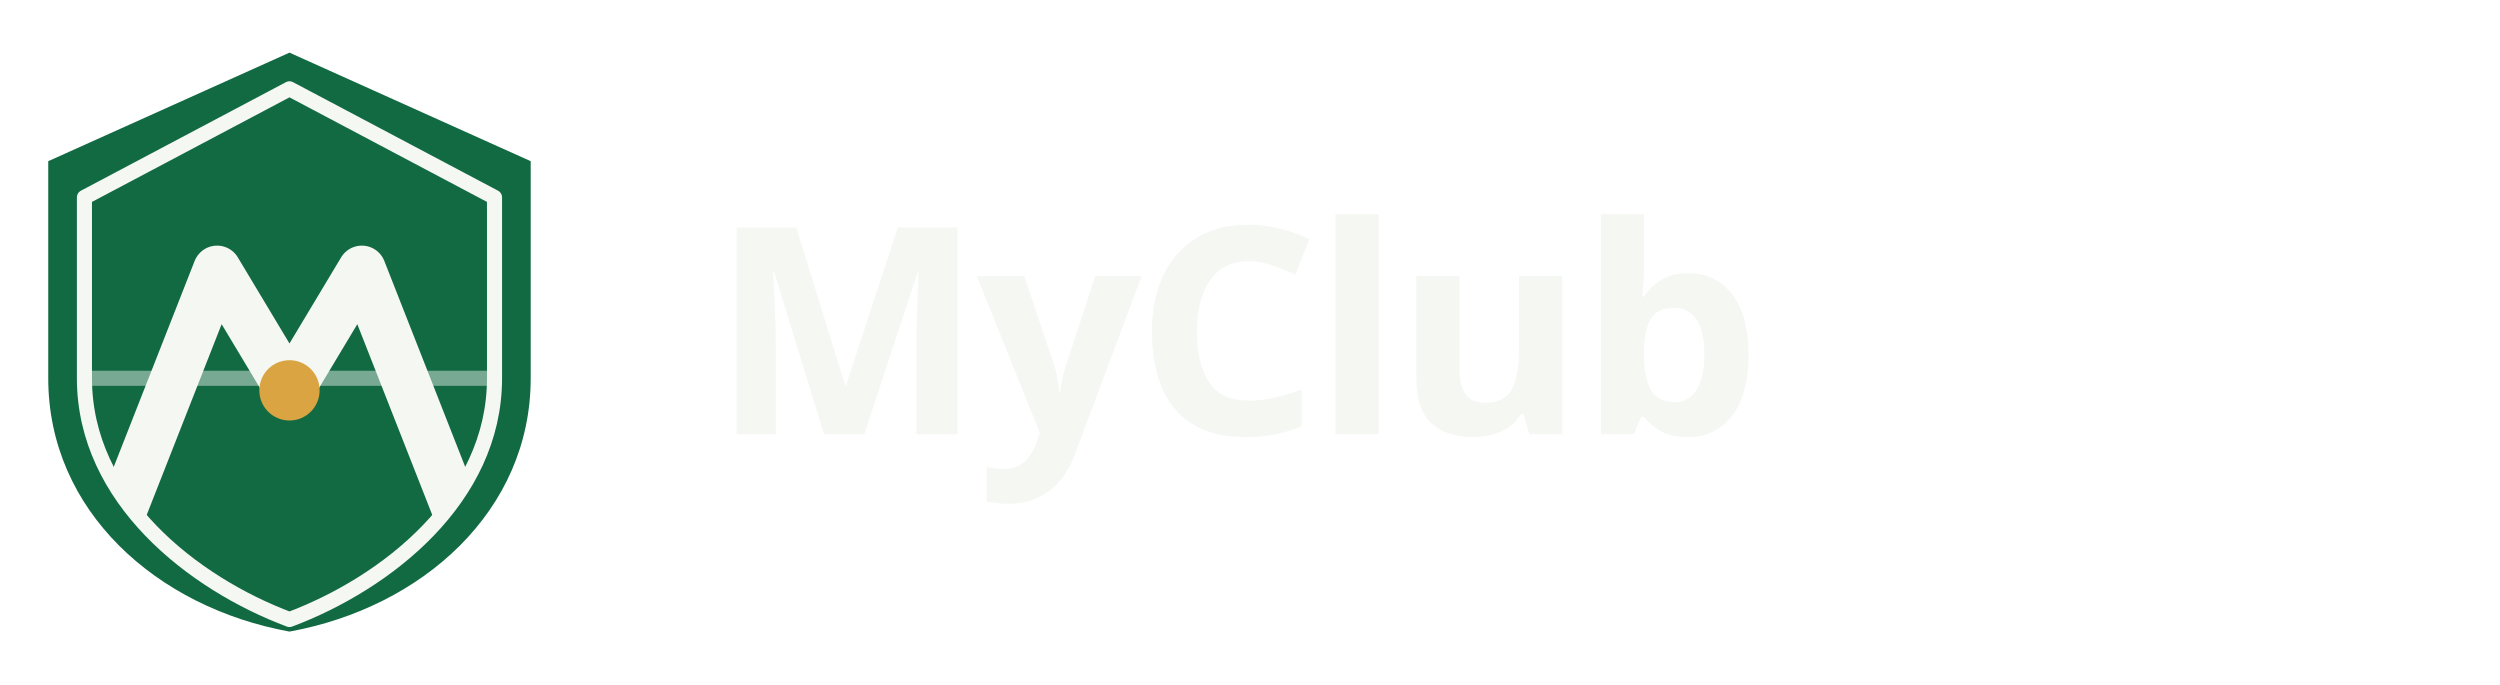
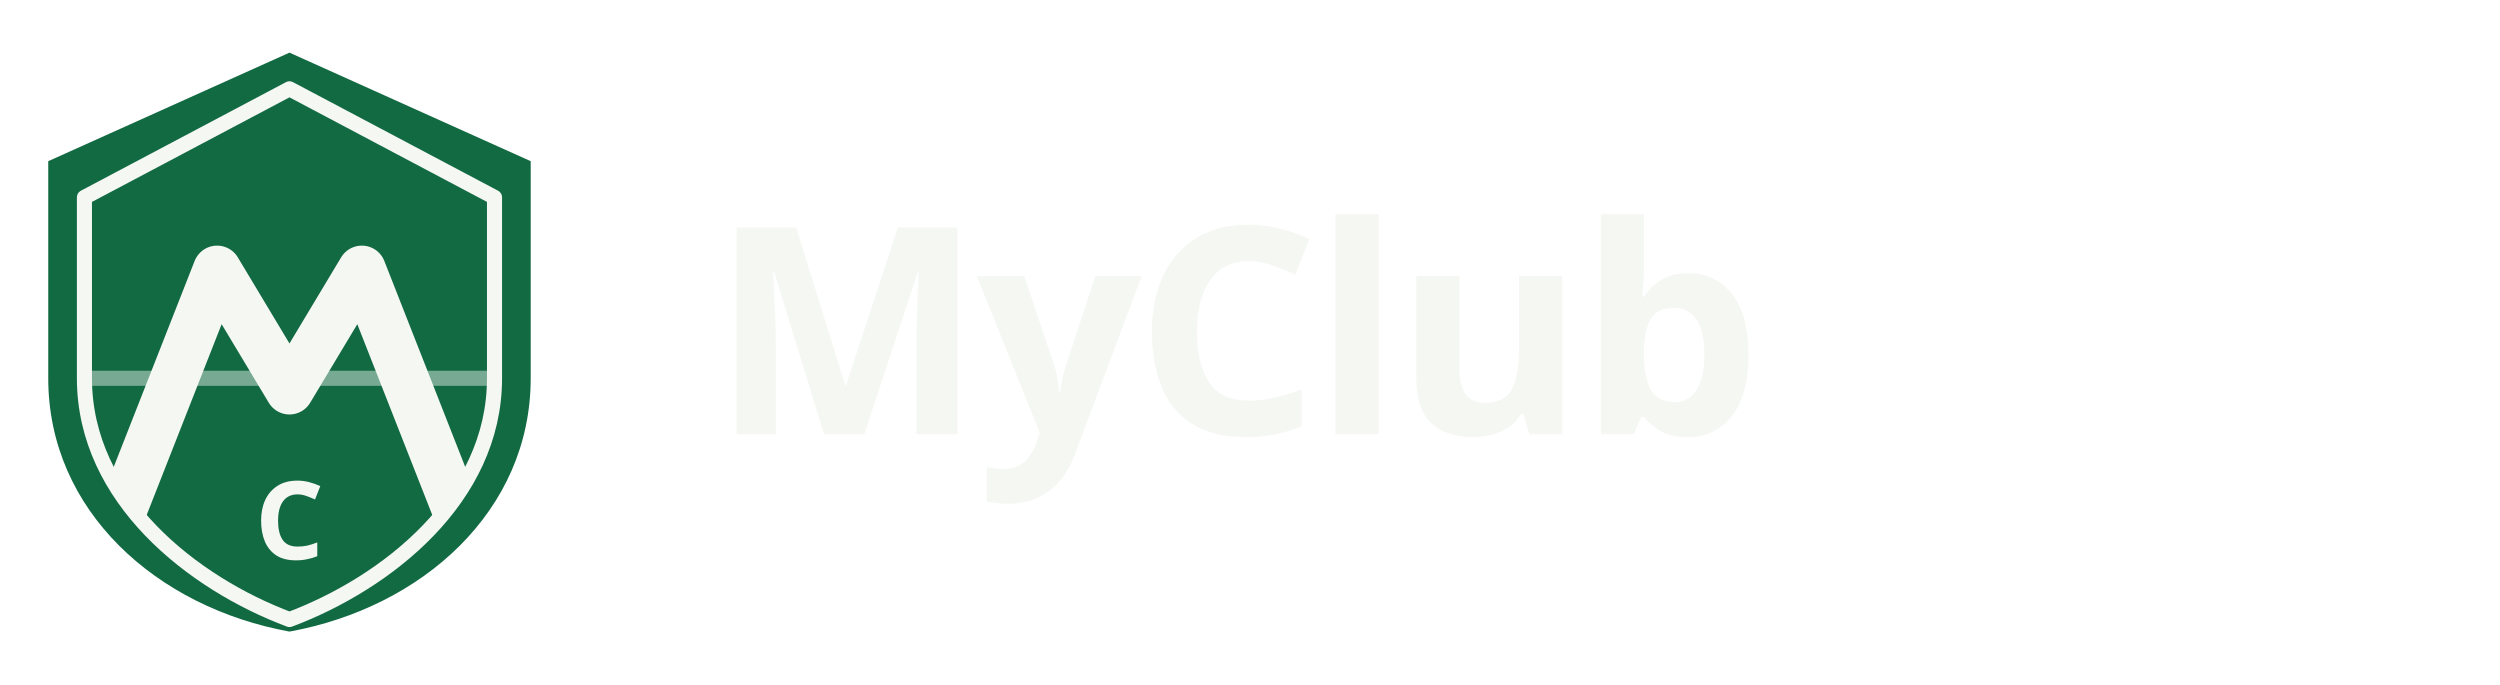
<svg xmlns="http://www.w3.org/2000/svg" viewBox="0 0 190 52" fill="none" aria-label="MyClub">
  <svg x="0" y="2" width="44" height="48" viewBox="0 0 48 52">
    <defs>
      <clipPath id="shci">
        <path d="M24 5 L7 14 V29 C7 39 16 46 24 49 C32 46 41 39 41 29 V14 L24 5 Z" />
      </clipPath>
    </defs>
    <path d="M24 2 L4 11 V29 C4 40 13 48 24 50 C35 48 44 40 44 29 V11 L24 2 Z" fill="#126A43" />
    <path d="M24 5 L7 14 V29 C7 39 16 46 24 49 C32 46 41 39 41 29 V14 L24 5 Z" fill="none" stroke="#F5F7F3" stroke-width="1.25" stroke-linejoin="round" />
    <g clip-path="url(#shci)">
      <line x1="7" y1="29" x2="41" y2="29" stroke="#F5F7F3" stroke-width="1.25" opacity="0.45" />
      <path d="M7 48 L18 20 L24 30 L30 20 L41 48" stroke="#F5F7F3" stroke-width="4" stroke-linecap="round" stroke-linejoin="round" fill="none" />
-       <circle cx="24" cy="30" r="2.5" fill="#D9A441" />
+       <text x="24" y="44" text-anchor="middle" font-family="Manrope, system-ui, sans-serif" font-size="9" font-weight="700" fill="#F5F7F3">C</text>
    </g>
  </svg>
  <text x="54" y="33" font-family="Manrope, system-ui, sans-serif" font-size="22" font-weight="700" fill="#F5F7F3" letter-spacing="-0.5">MyClub</text>
</svg>
